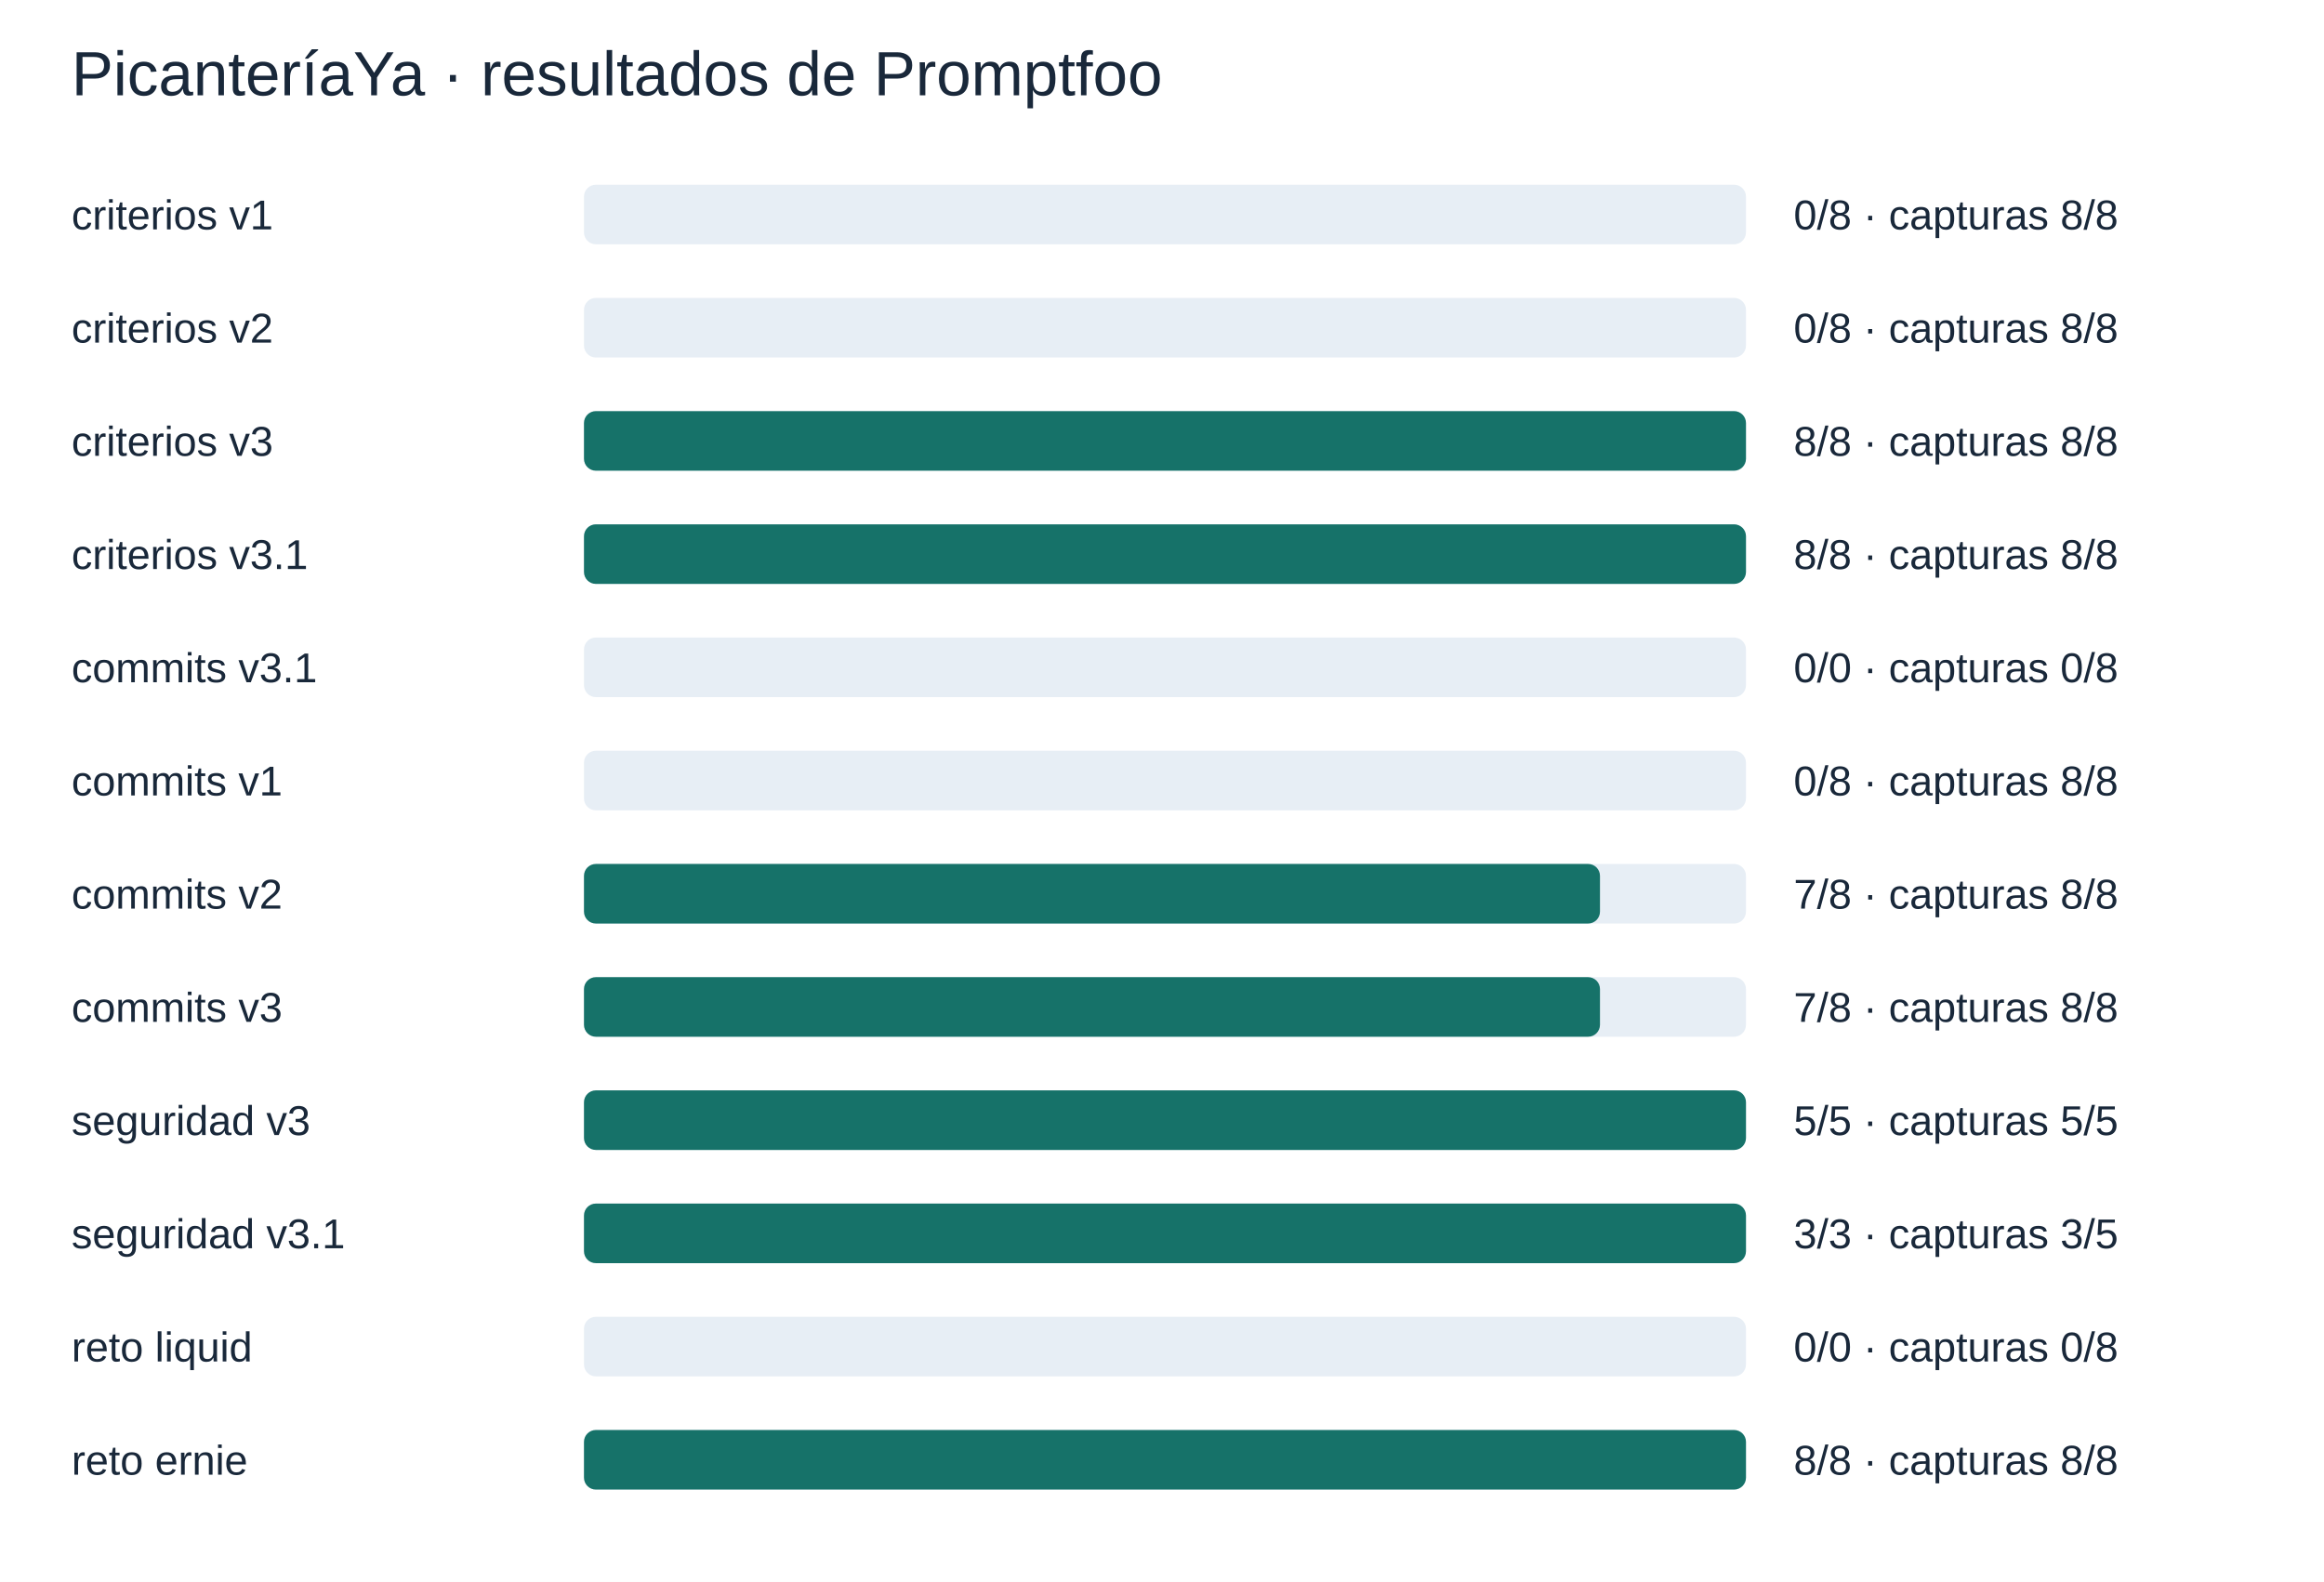
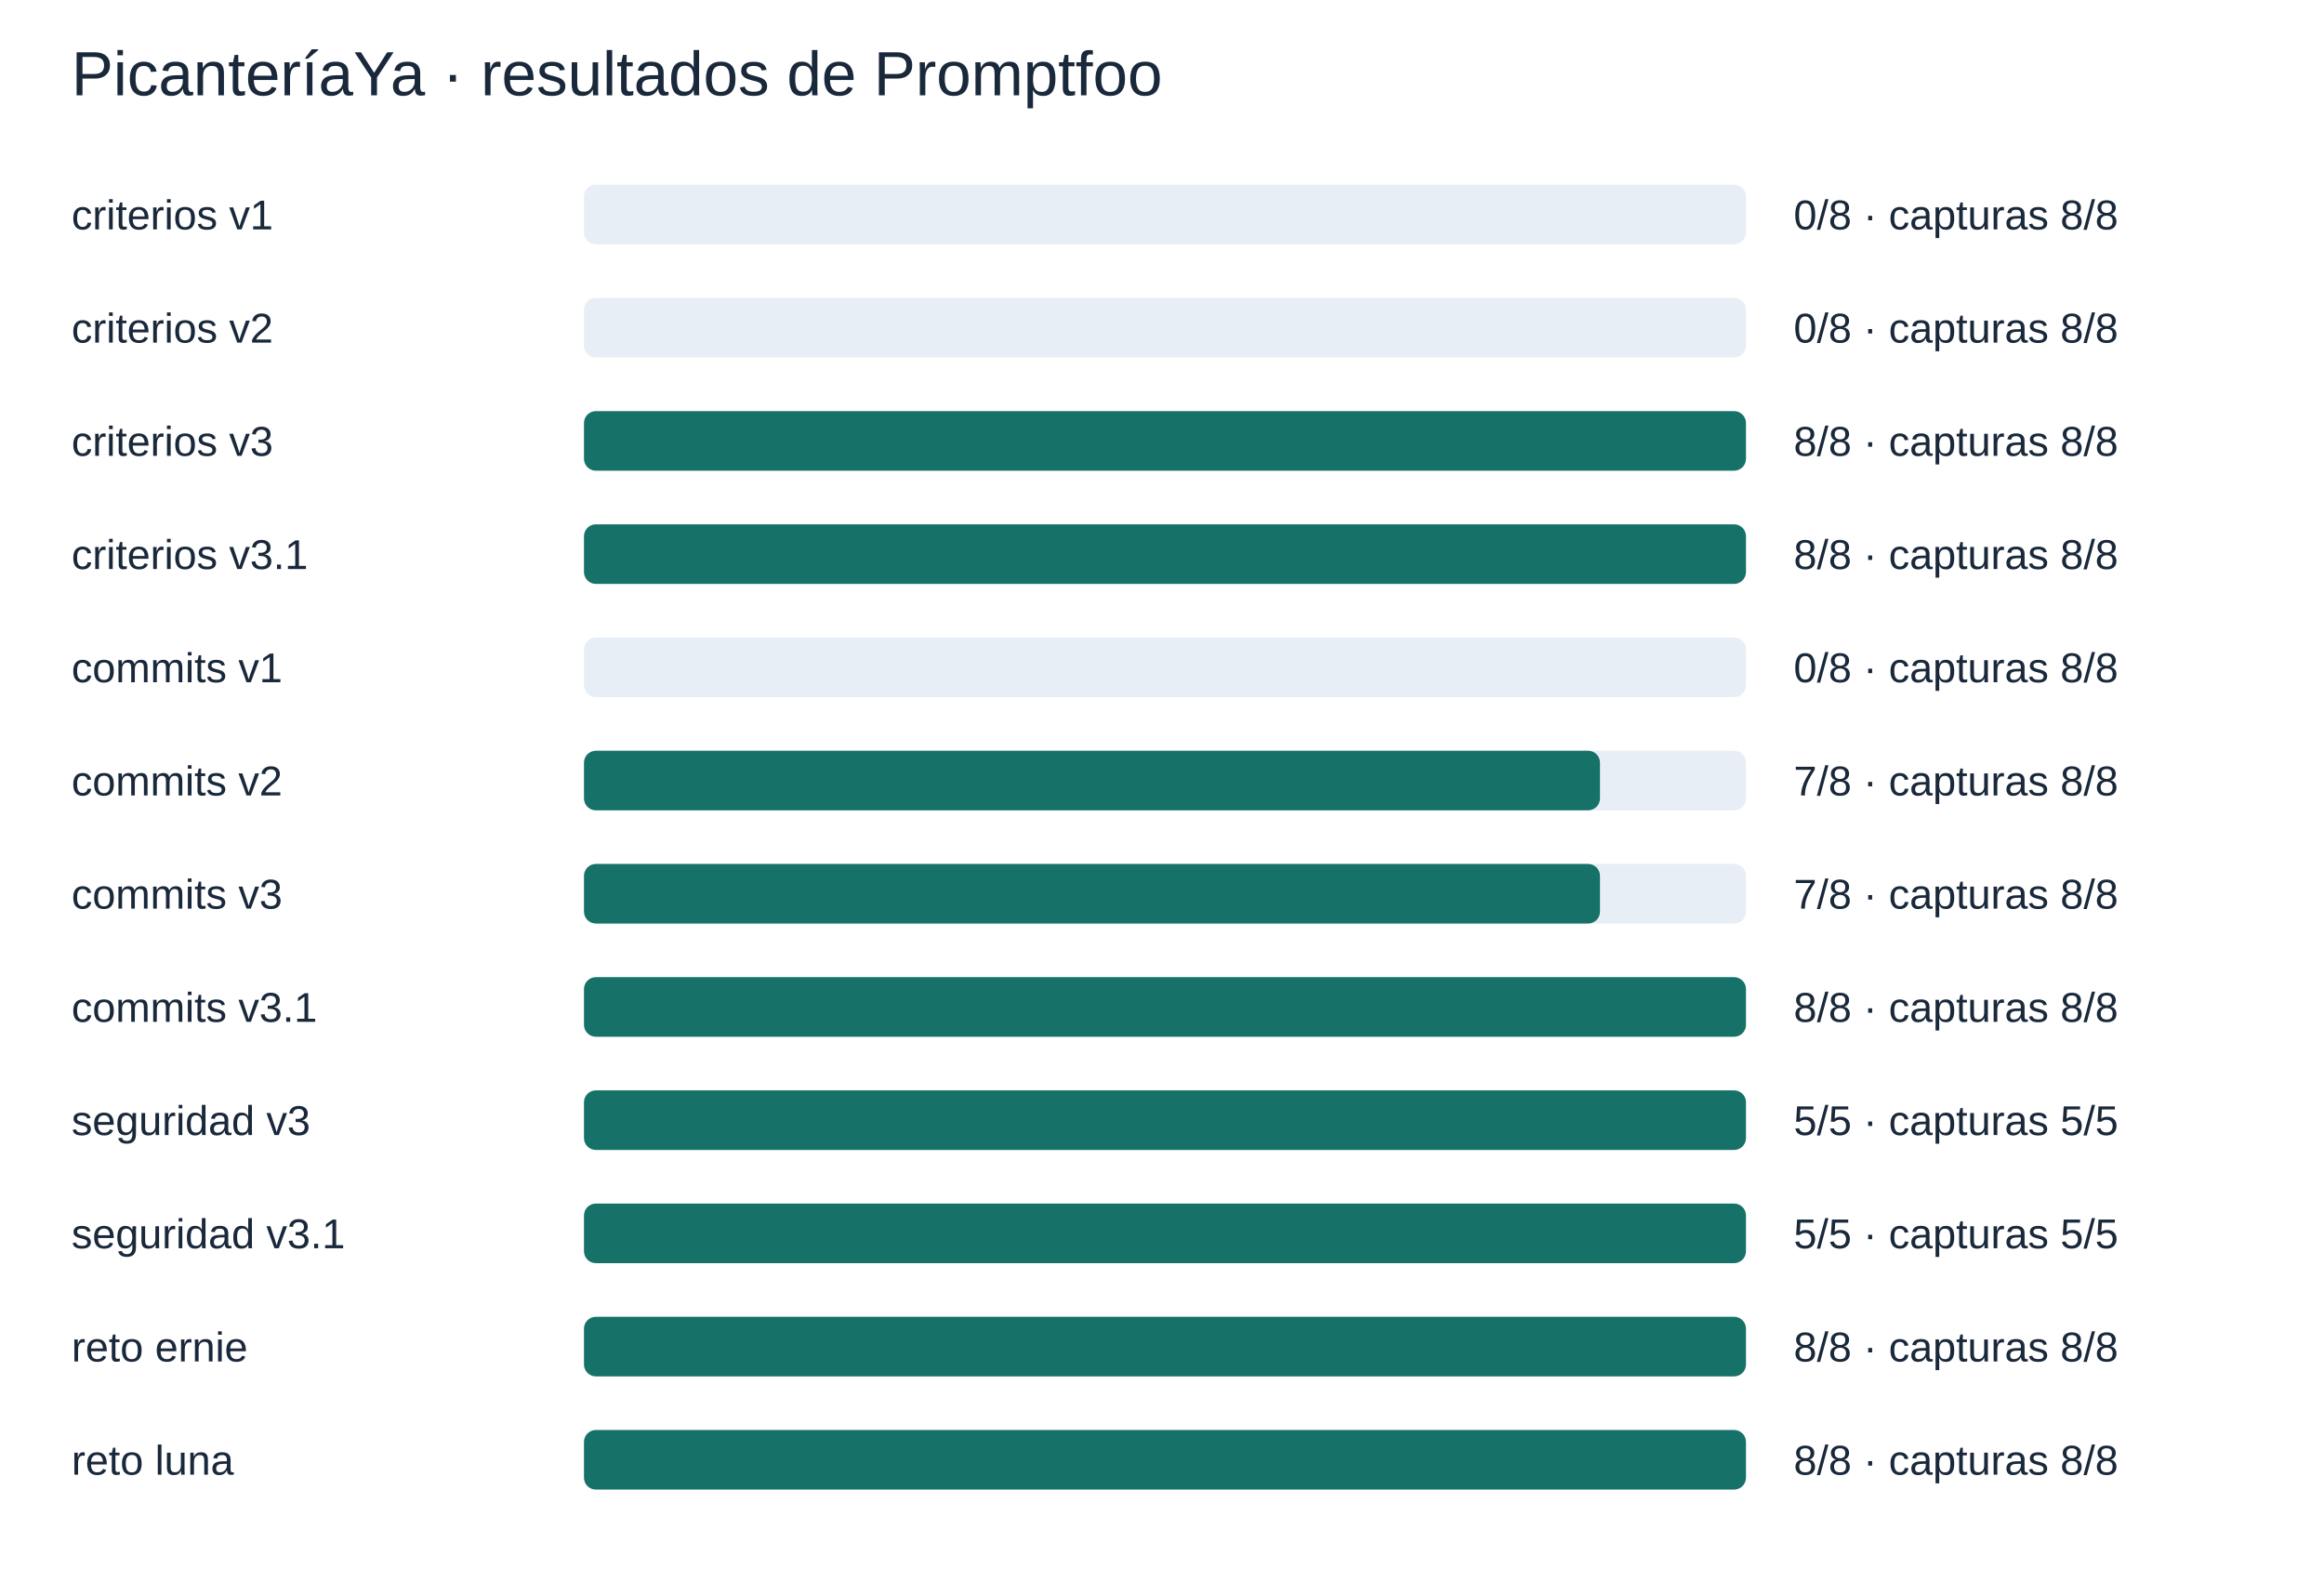
<svg xmlns="http://www.w3.org/2000/svg" width="780" height="531" viewBox="0 0 780 531" role="img" aria-label="Aprobación y cobertura">
  <rect width="100%" height="100%" fill="#fff" />
  <g font-family="Arial, sans-serif" fill="#19283a">
    <text x="24" y="32" font-size="21">PicanteríaYa · resultados de Promptfoo</text>
    <text x="24" y="77" font-size="14">criterios v1</text>
    <rect x="196" y="62" width="390" height="20" rx="4" fill="#e7eef5" />
    <rect x="196" y="62" width="0" height="20" rx="4" fill="#167269" />
    <text x="602" y="77" font-size="14">0/8 · capturas 8/8</text>
    <text x="24" y="115" font-size="14">criterios v2</text>
    <rect x="196" y="100" width="390" height="20" rx="4" fill="#e7eef5" />
    <rect x="196" y="100" width="0" height="20" rx="4" fill="#167269" />
    <text x="602" y="115" font-size="14">0/8 · capturas 8/8</text>
    <text x="24" y="153" font-size="14">criterios v3</text>
    <rect x="196" y="138" width="390" height="20" rx="4" fill="#e7eef5" />
    <rect x="196" y="138" width="390" height="20" rx="4" fill="#167269" />
    <text x="602" y="153" font-size="14">8/8 · capturas 8/8</text>
    <text x="24" y="191" font-size="14">criterios v3.1</text>
    <rect x="196" y="176" width="390" height="20" rx="4" fill="#e7eef5" />
    <rect x="196" y="176" width="390" height="20" rx="4" fill="#167269" />
    <text x="602" y="191" font-size="14">8/8 · capturas 8/8</text>
-     <text x="24" y="229" font-size="14">commits v3.1</text>
+     <text x="24" y="229" font-size="14">commits v1</text>
    <rect x="196" y="214" width="390" height="20" rx="4" fill="#e7eef5" />
    <rect x="196" y="214" width="0" height="20" rx="4" fill="#167269" />
-     <text x="602" y="229" font-size="14">0/0 · capturas 0/8</text>
-     <text x="24" y="267" font-size="14">commits v1</text>
+     <text x="602" y="229" font-size="14">0/8 · capturas 8/8</text>
+     <text x="24" y="267" font-size="14">commits v2</text>
    <rect x="196" y="252" width="390" height="20" rx="4" fill="#e7eef5" />
-     <rect x="196" y="252" width="0" height="20" rx="4" fill="#167269" />
-     <text x="602" y="267" font-size="14">0/8 · capturas 8/8</text>
-     <text x="24" y="305" font-size="14">commits v2</text>
+     <rect x="196" y="252" width="341" height="20" rx="4" fill="#167269" />
+     <text x="602" y="267" font-size="14">7/8 · capturas 8/8</text>
+     <text x="24" y="305" font-size="14">commits v3</text>
    <rect x="196" y="290" width="390" height="20" rx="4" fill="#e7eef5" />
    <rect x="196" y="290" width="341" height="20" rx="4" fill="#167269" />
    <text x="602" y="305" font-size="14">7/8 · capturas 8/8</text>
-     <text x="24" y="343" font-size="14">commits v3</text>
+     <text x="24" y="343" font-size="14">commits v3.1</text>
    <rect x="196" y="328" width="390" height="20" rx="4" fill="#e7eef5" />
-     <rect x="196" y="328" width="341" height="20" rx="4" fill="#167269" />
-     <text x="602" y="343" font-size="14">7/8 · capturas 8/8</text>
+     <rect x="196" y="328" width="390" height="20" rx="4" fill="#167269" />
+     <text x="602" y="343" font-size="14">8/8 · capturas 8/8</text>
    <text x="24" y="381" font-size="14">seguridad v3</text>
    <rect x="196" y="366" width="390" height="20" rx="4" fill="#e7eef5" />
    <rect x="196" y="366" width="390" height="20" rx="4" fill="#167269" />
    <text x="602" y="381" font-size="14">5/5 · capturas 5/5</text>
    <text x="24" y="419" font-size="14">seguridad v3.1</text>
    <rect x="196" y="404" width="390" height="20" rx="4" fill="#e7eef5" />
    <rect x="196" y="404" width="390" height="20" rx="4" fill="#167269" />
-     <text x="602" y="419" font-size="14">3/3 · capturas 3/5</text>
-     <text x="24" y="457" font-size="14">reto liquid</text>
+     <text x="602" y="419" font-size="14">5/5 · capturas 5/5</text>
+     <text x="24" y="457" font-size="14">reto ernie</text>
    <rect x="196" y="442" width="390" height="20" rx="4" fill="#e7eef5" />
-     <rect x="196" y="442" width="0" height="20" rx="4" fill="#167269" />
-     <text x="602" y="457" font-size="14">0/0 · capturas 0/8</text>
-     <text x="24" y="495" font-size="14">reto ernie</text>
+     <rect x="196" y="442" width="390" height="20" rx="4" fill="#167269" />
+     <text x="602" y="457" font-size="14">8/8 · capturas 8/8</text>
+     <text x="24" y="495" font-size="14">reto luna</text>
    <rect x="196" y="480" width="390" height="20" rx="4" fill="#e7eef5" />
    <rect x="196" y="480" width="390" height="20" rx="4" fill="#167269" />
    <text x="602" y="495" font-size="14">8/8 · capturas 8/8</text>
  </g>
</svg>
